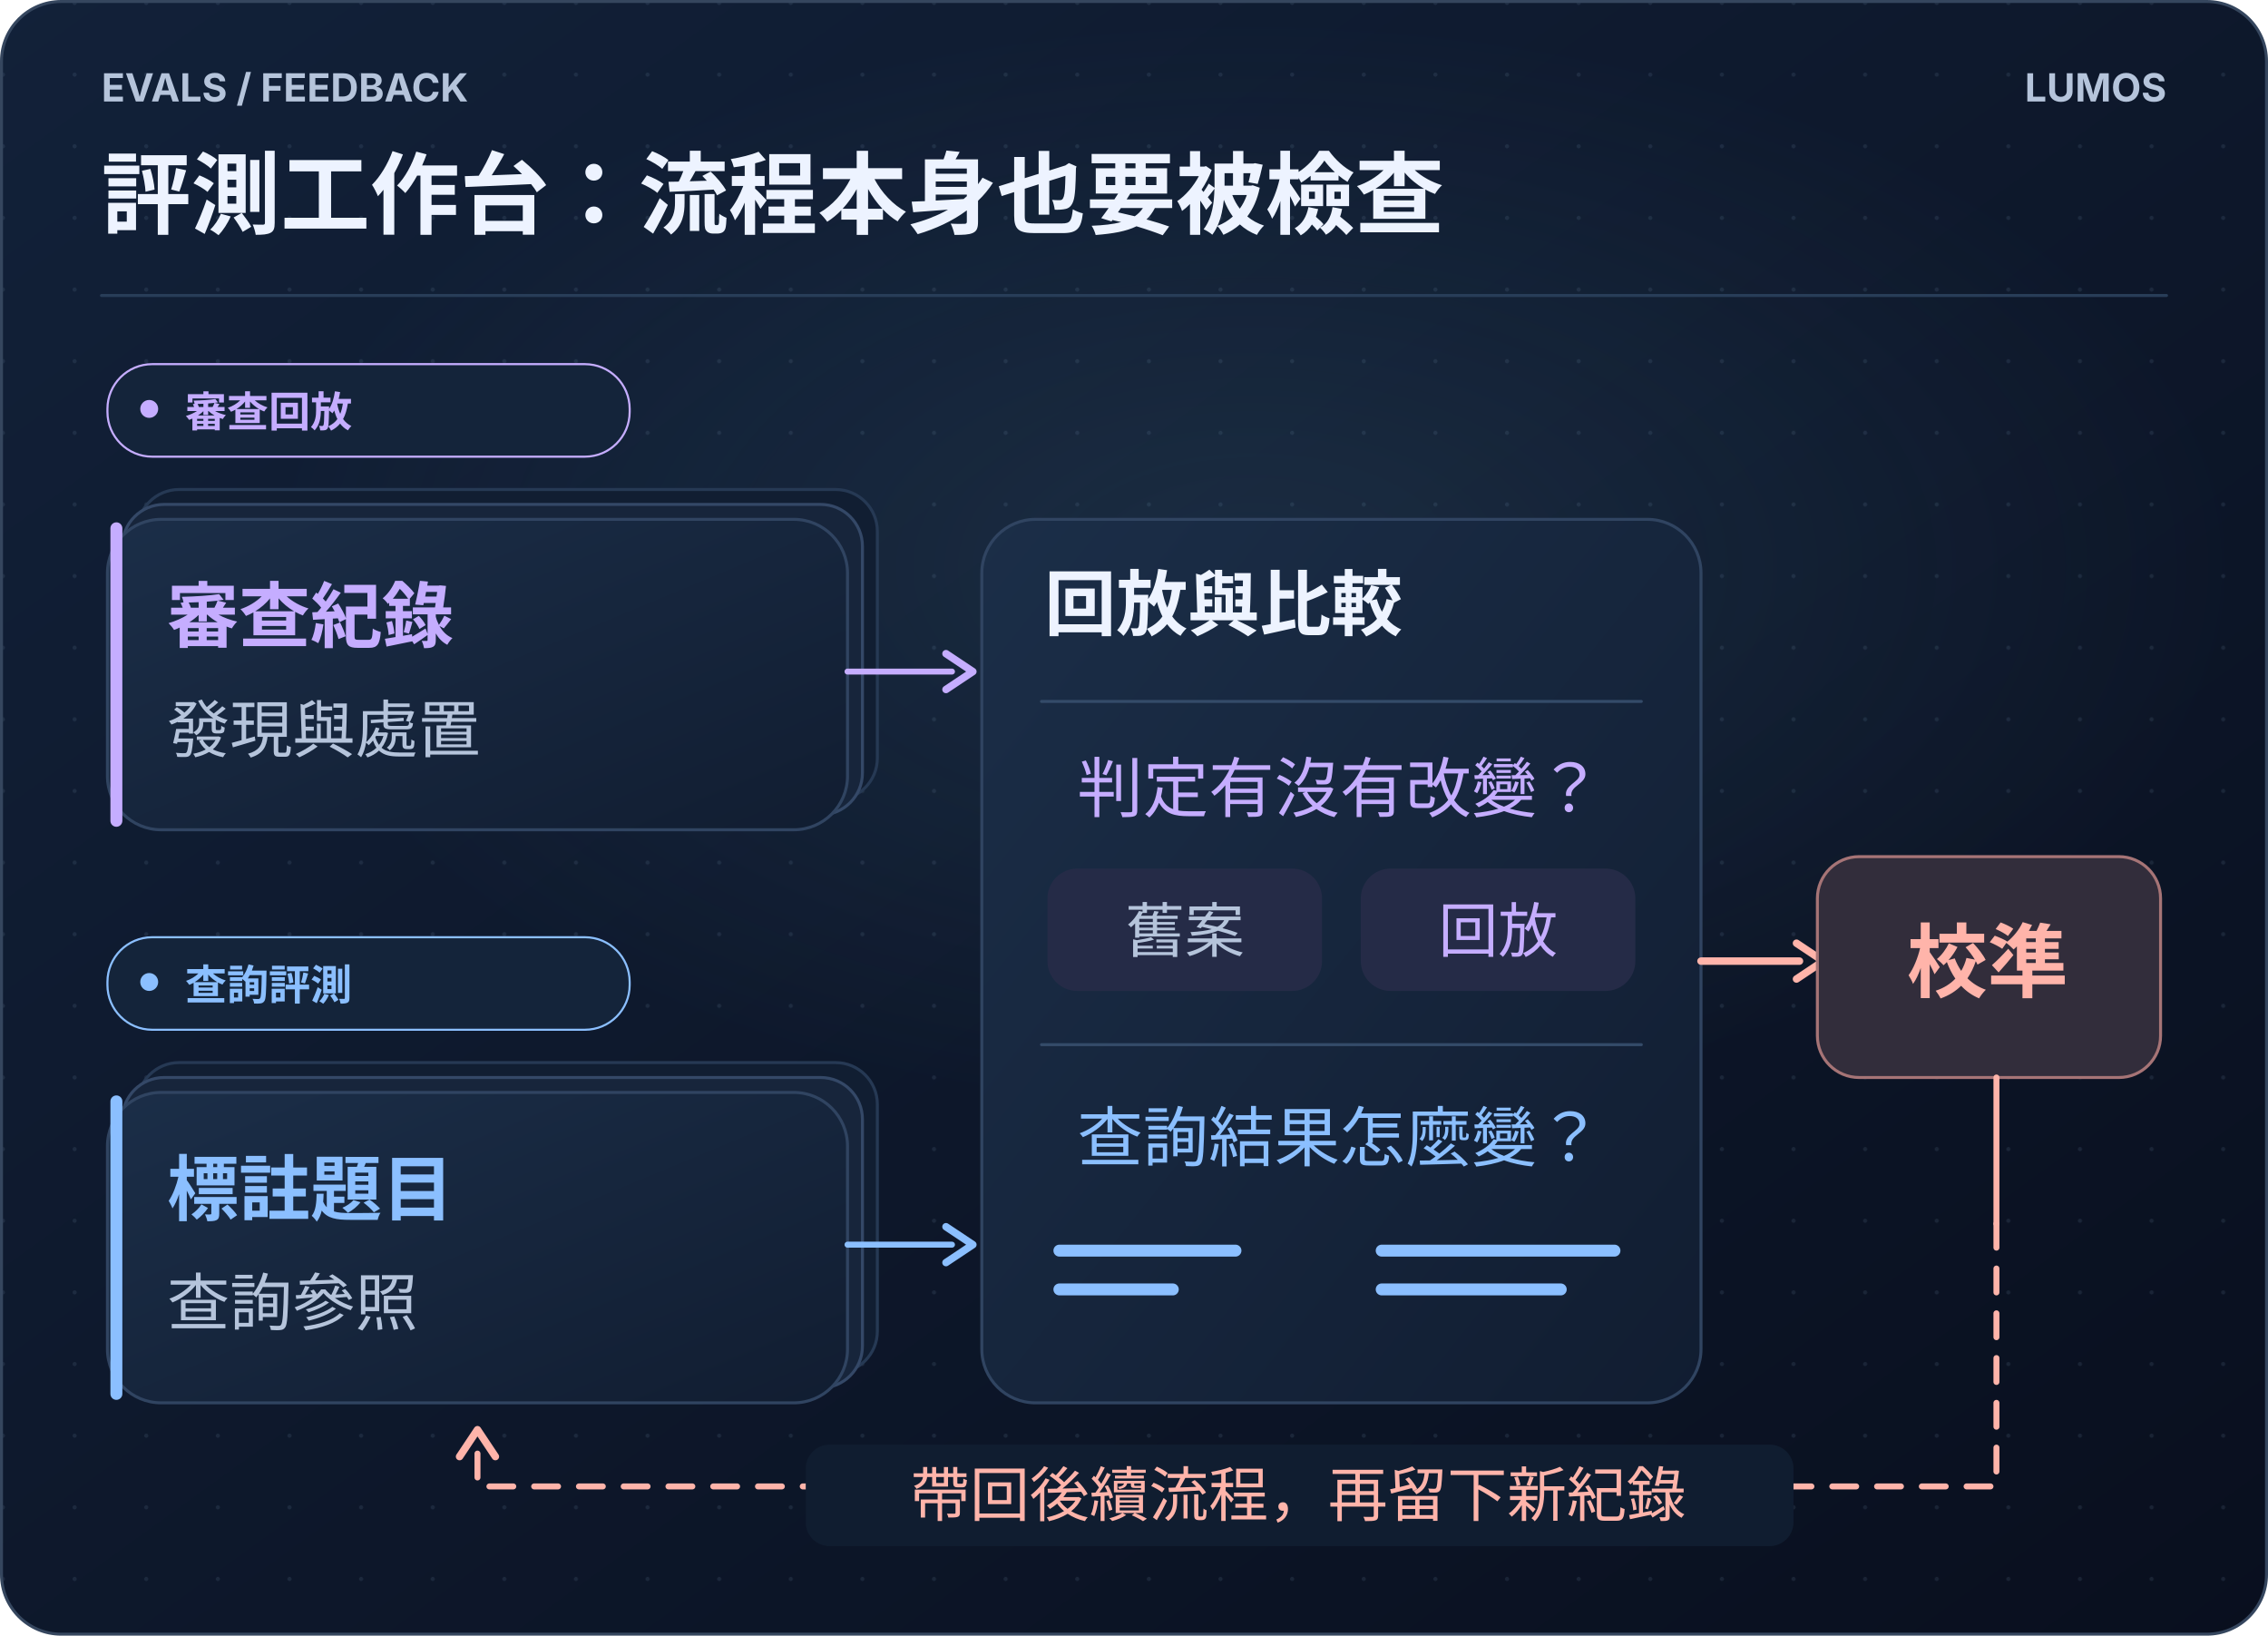
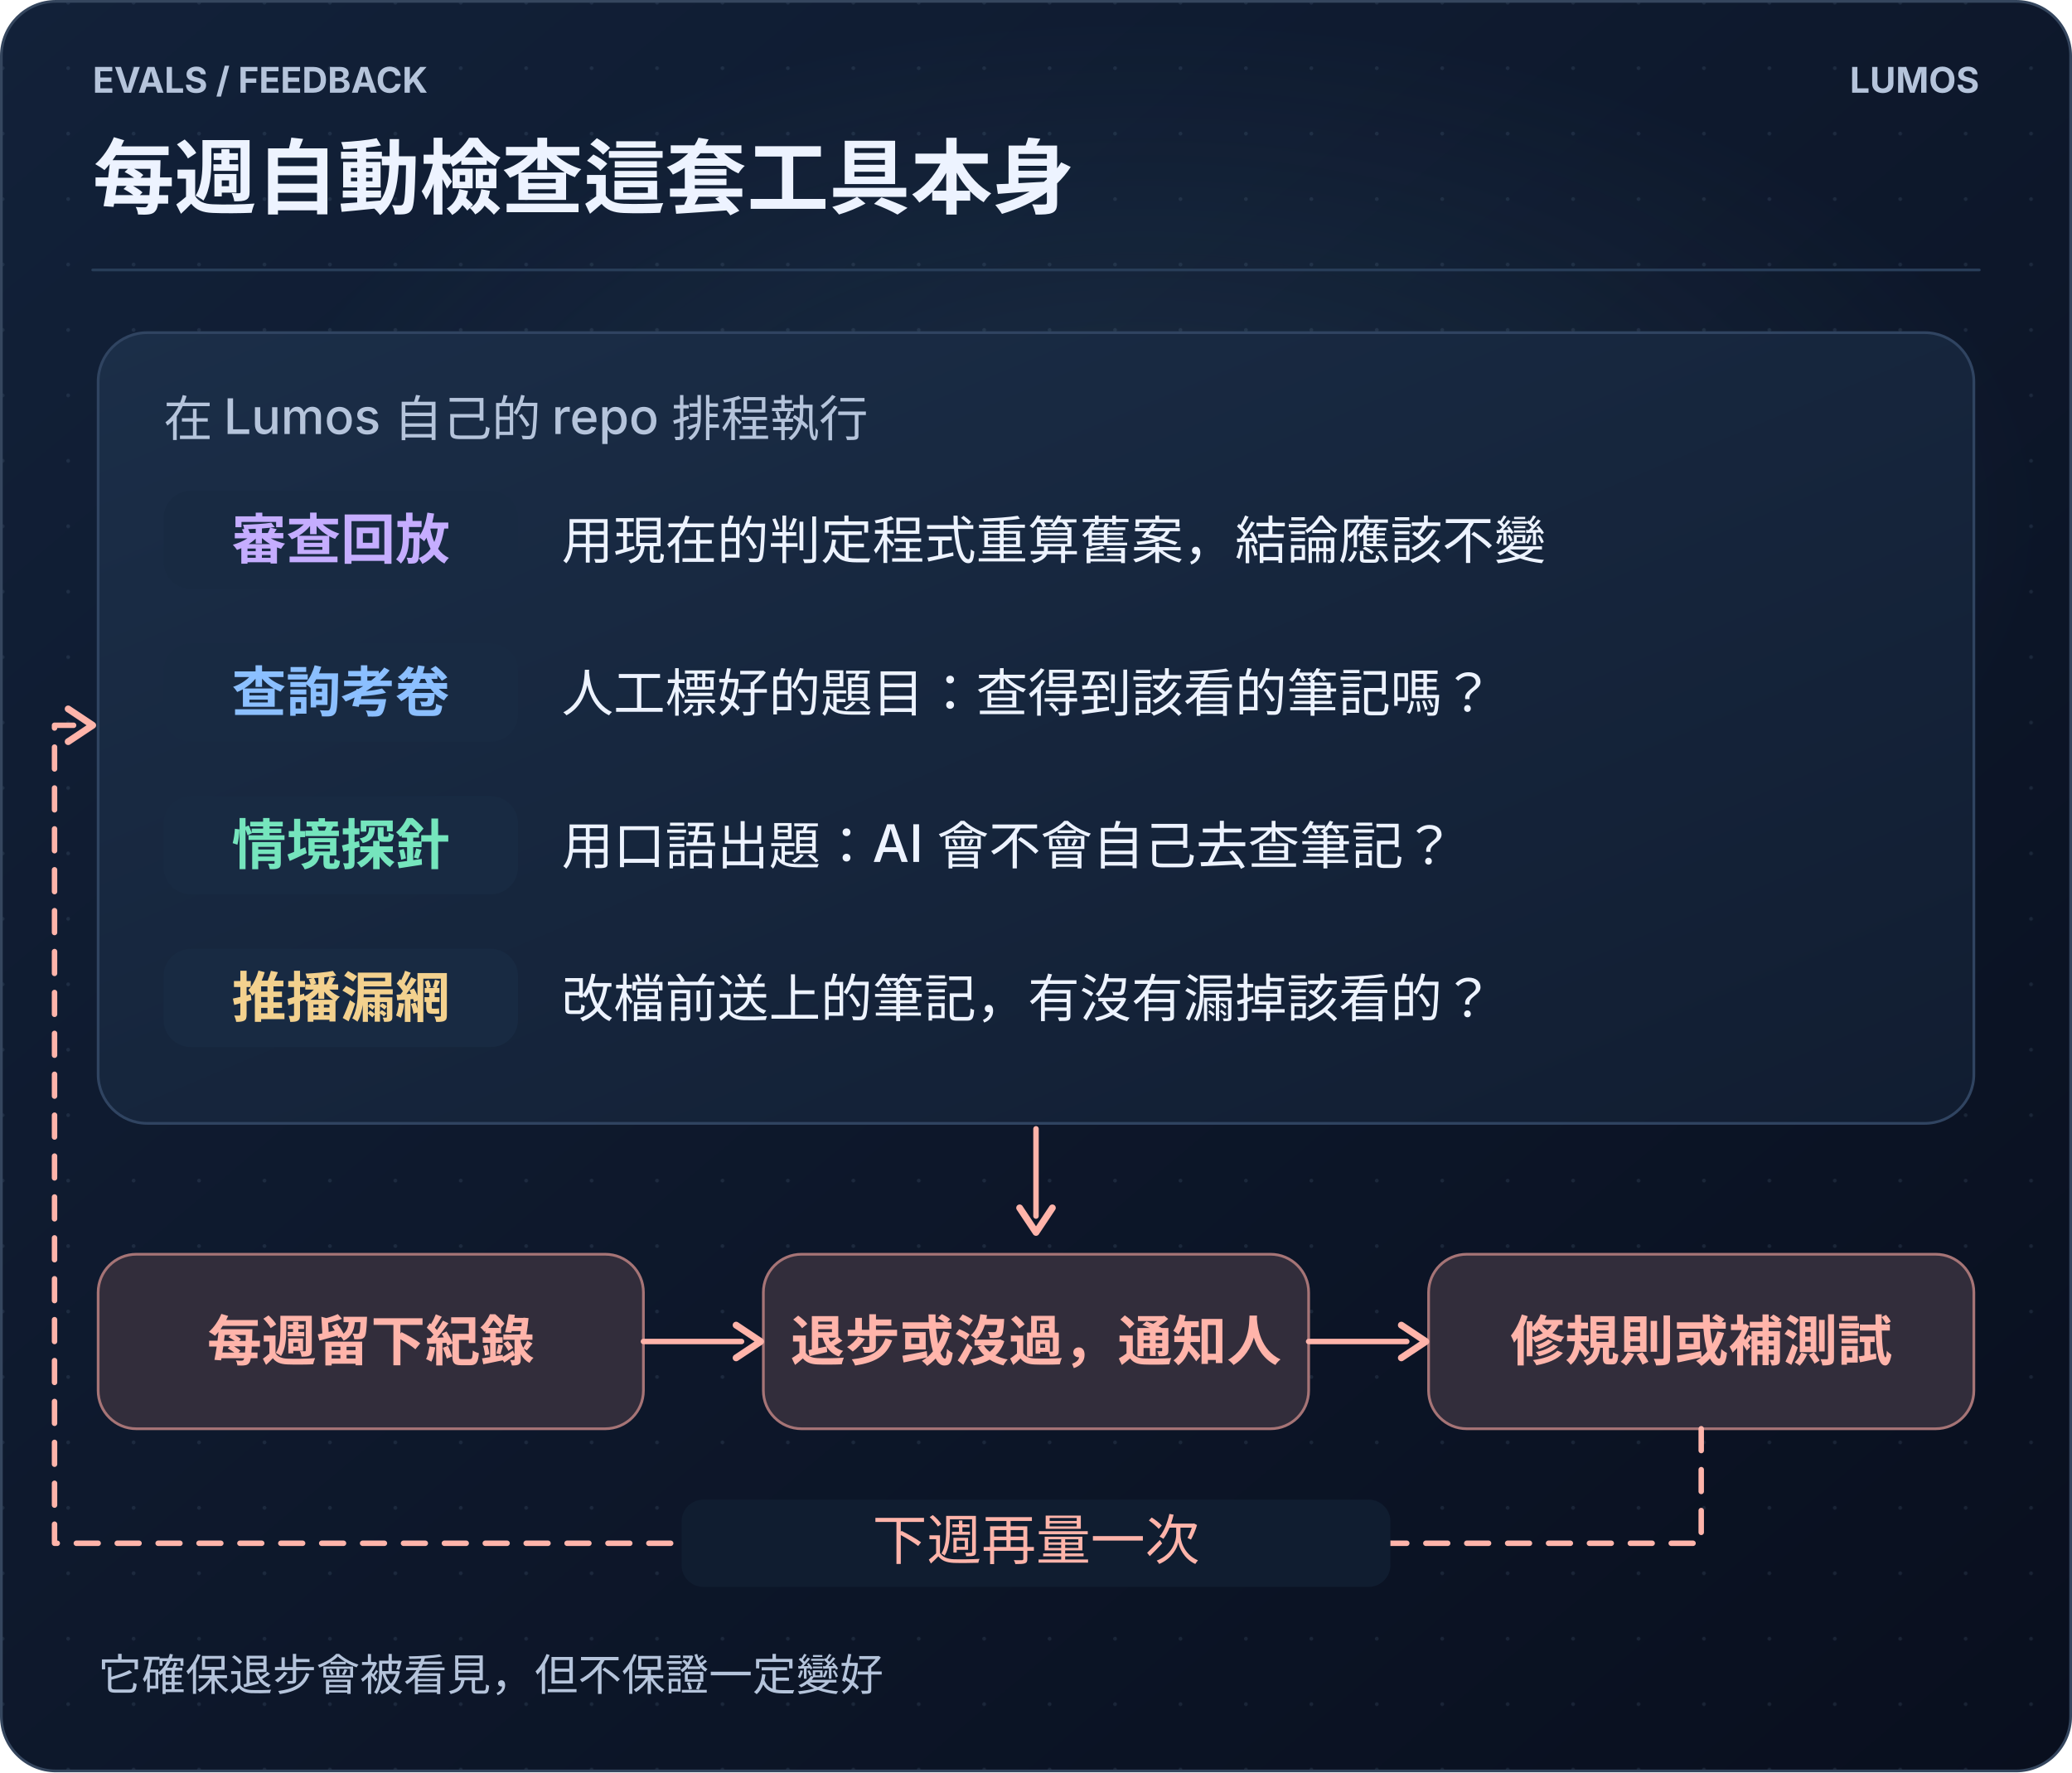
- <svg xmlns="http://www.w3.org/2000/svg" width="760" height="548" viewBox="0 0 760 548" role="img" aria-labelledby="title desc">
+ <svg xmlns="http://www.w3.org/2000/svg" width="760" height="650" viewBox="0 0 760 650" role="img" aria-labelledby="title desc">
  <defs>
    <linearGradient id="bg" x1="0" y1="0" x2="1" y2="1">
      <stop stop-color="#122139" />
      <stop offset="1" stop-color="#090f1e" />
    </linearGradient>
    <linearGradient id="panel" x1="0" y1="0" x2="1" y2="1">
      <stop stop-color="#1b2e48" />
      <stop offset="1" stop-color="#111d31" />
    </linearGradient>
    <radialGradient id="halo">
      <stop stop-color="#73b8d7" stop-opacity=".12" />
      <stop offset="1" stop-color="#73b8d7" stop-opacity="0" />
    </radialGradient>
    <pattern id="grid" width="24" height="24" patternUnits="userSpaceOnUse">
      <circle cx="1" cy="1" r=".7" fill="#718da9" opacity=".15" />
    </pattern>
  </defs>
-   <rect x=".5" y=".5" width="759" height="547" rx="20" fill="url(#bg)" stroke="#35465e" />
-   <rect x="1" y="1" width="758" height="546" rx="20" fill="url(#grid)" />
+   <rect x=".5" y=".5" width="759" height="649" rx="20" fill="url(#bg)" stroke="#35465e" />
+   <rect x="1" y="1" width="758" height="648" rx="20" fill="url(#grid)" />
  <ellipse cx="420" cy="190" rx="335" ry="185" fill="url(#halo)" />
  <g font-family="Inter, 'PingFang TC', 'Noto Sans TC', 'Microsoft JhengHei', system-ui, sans-serif">
    <text x="34" y="34" font-size="13" fill="#b5c4db" text-anchor="start" font-weight="650">EVALS / FEEDBACK</text>
-     <text x="34" y="76" font-size="30" fill="#edf3ff" text-anchor="start" font-weight="650">評測工作台：流程本身也要被檢查</text>
+     <text x="34" y="76" font-size="30" fill="#edf3ff" text-anchor="start" font-weight="650">每週自動檢查這套工具本身</text>
    <path d="M34 99H726" fill="none" stroke="#283d58" stroke-width="1" stroke-linecap="round" stroke-linejoin="round" />
    <text x="726" y="34" font-size="13" fill="#b5c4db" text-anchor="end" font-weight="650">LUMOS</text>
-     <rect x="36" y="122" width="175" height="31" rx="15" fill="#14243a" stroke="#c5adff" stroke-width="0.7" />
-     <circle cx="50" cy="137" r="3" fill="#c5adff" stroke="none" stroke-width="1" />
-     <text x="62" y="143" font-size="14" fill="#c5adff" text-anchor="start" font-weight="600">審查回放</text>
-     <rect x="36" y="314" width="175" height="31" rx="15" fill="#14243a" stroke="#8bbfff" stroke-width="0.7" />
-     <circle cx="50" cy="329" r="3" fill="#8bbfff" stroke="none" stroke-width="1" />
-     <text x="62" y="335" font-size="14" fill="#8bbfff" text-anchor="start" font-weight="600">查詢評測</text>
-     <rect x="46" y="164" width="248" height="104" rx="14" fill="#111e32" stroke="#263954" stroke-width="1" />
-     <rect x="41" y="169" width="248" height="104" rx="14" fill="#17253b" stroke="#344867" stroke-width="1" />
-     <rect x="36" y="174" width="248" height="104" rx="18" fill="url(#panel)" stroke="#304461" stroke-width="1" />
-     <rect x="37" y="175" width="4" height="102" rx="2" fill="#c5adff" stroke="none" stroke-width="1" />
-     <text x="56" y="215" font-size="24" fill="#c5adff" text-anchor="start" font-weight="600">審查紀錄</text>
-     <text x="56" y="252" font-size="21" fill="#b5c4db" text-anchor="start" font-weight="450">發現與處置</text>
-     <rect x="46" y="356" width="248" height="104" rx="14" fill="#111e32" stroke="#263954" stroke-width="1" />
-     <rect x="41" y="361" width="248" height="104" rx="14" fill="#17253b" stroke="#344867" stroke-width="1" />
-     <rect x="36" y="366" width="248" height="104" rx="18" fill="url(#panel)" stroke="#304461" stroke-width="1" />
-     <rect x="37" y="367" width="4" height="102" rx="2" fill="#8bbfff" stroke="none" stroke-width="1" />
-     <text x="56" y="407" font-size="24" fill="#8bbfff" text-anchor="start" font-weight="600">標註題目</text>
-     <text x="56" y="444" font-size="21" fill="#b5c4db" text-anchor="start" font-weight="450">查詢參照</text>
-     <path d="M284 225H319" fill="none" stroke="#c5adff" stroke-width="2" stroke-linecap="round" stroke-linejoin="round" />
-     <polyline points="317,219 326,225 317,231" fill="none" stroke="#c5adff" stroke-width="2.5" stroke-linecap="round" stroke-linejoin="round" />
-     <path d="M284 417H319" fill="none" stroke="#8bbfff" stroke-width="2" stroke-linecap="round" stroke-linejoin="round" />
-     <polyline points="317,411 326,417 317,423" fill="none" stroke="#8bbfff" stroke-width="2.5" stroke-linecap="round" stroke-linejoin="round" />
-     <rect x="329" y="174" width="241" height="296" rx="18" fill="url(#panel)" stroke="#304461" stroke-width="1" />
-     <text x="350" y="211" font-size="24" fill="#edf3ff" text-anchor="start" font-weight="600">回放與比較</text>
-     <path d="M349 235H550" fill="none" stroke="#344b69" stroke-width="1" stroke-linecap="round" stroke-linejoin="round" />
-     <text x="449" y="272" font-size="22" fill="#c5adff" text-anchor="middle" font-weight="450">判定有沒有改變？</text>
-     <rect x="351" y="291" width="92" height="41" rx="10" fill="#252b47" stroke="none" stroke-width="1" />
-     <rect x="456" y="291" width="92" height="41" rx="10" fill="#252b47" stroke="none" stroke-width="1" />
-     <text x="397" y="319" font-size="20" fill="#b5c4db" text-anchor="middle" font-weight="450">舊案</text>
-     <text x="502" y="319" font-size="20" fill="#c5adff" text-anchor="middle" font-weight="450">回放</text>
-     <path d="M349 350H550" fill="none" stroke="#344b69" stroke-width="1" stroke-linecap="round" stroke-linejoin="round" />
-     <text x="449" y="389" font-size="22" fill="#8bbfff" text-anchor="middle" font-weight="450">查詢結果怎麼變？</text>
-     <path d="M355 419H414M355 432H393M463 419H541M463 432H523" fill="none" stroke="#8bbfff" stroke-width="4" stroke-linecap="round" stroke-linejoin="round" />
-     <path d="M570 322H603" fill="none" stroke="#ffb4aa" stroke-width="2.5" stroke-linecap="round" stroke-linejoin="round" />
-     <polyline points="602,316 611,322 602,328" fill="none" stroke="#ffb4aa" stroke-width="2.5" stroke-linecap="round" stroke-linejoin="round" />
-     <rect x="609" y="287" width="115" height="74" rx="14" fill="#322d3b" stroke="#a67476" stroke-width="1" />
-     <text x="666" y="332" font-size="27" fill="#ffb4aa" text-anchor="middle" font-weight="600">校準</text>
-     <path d="M669 361V410" fill="none" stroke="#ffb4aa" stroke-width="2" stroke-linecap="round" stroke-linejoin="round" />
-     <path d="M669 410V498H160V484" fill="none" stroke="#ffb4aa" stroke-width="2" stroke-linecap="round" stroke-linejoin="round" stroke-dasharray="8 7" />
-     <polyline points="154,488 160,479 166,488" fill="none" stroke="#ffb4aa" stroke-width="2.5" stroke-linecap="round" stroke-linejoin="round" />
-     <rect x="270" y="484" width="331" height="34" rx="8" fill="#101d30" stroke="none" stroke-width="1" />
-     <text x="435" y="508" font-size="20" fill="#ffb4aa" text-anchor="middle" font-weight="450">帶回後續流程，再留下新紀錄</text>
+     <rect x="36" y="122" width="688" height="290" rx="18" fill="url(#panel)" stroke="#304461" stroke-width="1" />
+     <text x="60" y="160" font-size="18" fill="#b5c4db" text-anchor="start" font-weight="450">在 Lumos 自己的 repo 排程執行</text>
+     <rect x="60" y="180" width="130" height="36" rx="10" fill="#182a42" stroke="none" stroke-width="1" />
+     <text x="125.0" y="205" font-size="20" fill="#c5adff" text-anchor="middle" font-weight="550">審查回放</text>
+     <text x="206" y="205" font-size="19" fill="#edf3ff" text-anchor="start" font-weight="450">用現在的判定程式重算舊案，結論應該不變</text>
+     <rect x="60" y="236" width="130" height="36" rx="10" fill="#182a42" stroke="none" stroke-width="1" />
+     <text x="125.0" y="261" font-size="20" fill="#8bbfff" text-anchor="middle" font-weight="550">查詢考卷</text>
+     <text x="206" y="261" font-size="19" fill="#edf3ff" text-anchor="start" font-weight="450">人工標好的題目：查得到該看的筆記嗎？</text>
+     <rect x="60" y="292" width="130" height="36" rx="10" fill="#182a42" stroke="none" stroke-width="1" />
+     <text x="125.0" y="317" font-size="20" fill="#75e5bd" text-anchor="middle" font-weight="550">情境探針</text>
+     <text x="206" y="317" font-size="19" fill="#edf3ff" text-anchor="start" font-weight="450">用口語出題：AI 會不會自己去查筆記？</text>
+     <rect x="60" y="348" width="130" height="36" rx="10" fill="#182a42" stroke="none" stroke-width="1" />
+     <text x="125.0" y="373" font-size="20" fill="#f3d18e" text-anchor="middle" font-weight="550">推播漏網</text>
+     <text x="206" y="373" font-size="19" fill="#edf3ff" text-anchor="start" font-weight="450">改檔前送上的筆記，有沒有漏掉該看的？</text>
+     <path d="M380 414V446" fill="none" stroke="#ffb4aa" stroke-width="2" stroke-linecap="round" stroke-linejoin="round" />
+     <polyline points="374,443 380,452 386,443" fill="none" stroke="#ffb4aa" stroke-width="2.5" stroke-linecap="round" stroke-linejoin="round" />
+     <rect x="36" y="460" width="200" height="64" rx="14" fill="#322d3b" stroke="#a67476" stroke-width="1" />
+     <text x="136" y="499" font-size="20" fill="#ffb4aa" text-anchor="middle" font-weight="600">每週留下紀錄</text>
+     <rect x="280" y="460" width="200" height="64" rx="14" fill="#322d3b" stroke="#a67476" stroke-width="1" />
+     <text x="380" y="499" font-size="20" fill="#ffb4aa" text-anchor="middle" font-weight="600">退步或沒過，通知人</text>
+     <rect x="524" y="460" width="200" height="64" rx="14" fill="#322d3b" stroke="#a67476" stroke-width="1" />
+     <text x="624" y="499" font-size="20" fill="#ffb4aa" text-anchor="middle" font-weight="600">修規則或補測試</text>
+     <path d="M236 492H272" fill="none" stroke="#ffb4aa" stroke-width="2" stroke-linecap="round" stroke-linejoin="round" />
+     <polyline points="270,486 279,492 270,498" fill="none" stroke="#ffb4aa" stroke-width="2.5" stroke-linecap="round" stroke-linejoin="round" />
+     <path d="M480 492H516" fill="none" stroke="#ffb4aa" stroke-width="2" stroke-linecap="round" stroke-linejoin="round" />
+     <polyline points="514,486 523,492 514,498" fill="none" stroke="#ffb4aa" stroke-width="2.5" stroke-linecap="round" stroke-linejoin="round" />
+     <path d="M624 524V566H20V266H28" fill="none" stroke="#ffb4aa" stroke-width="2" stroke-linecap="round" stroke-linejoin="round" stroke-dasharray="8 7" />
+     <polyline points="25,260 34,266 25,272" fill="none" stroke="#ffb4aa" stroke-width="2.5" stroke-linecap="round" stroke-linejoin="round" />
+     <rect x="250" y="550" width="260" height="32" rx="8" fill="#101d30" stroke="none" stroke-width="1" />
+     <text x="380" y="572" font-size="20" fill="#ffb4aa" text-anchor="middle" font-weight="450">下週再量一次</text>
+     <text x="36" y="620" font-size="16" fill="#b5c4db" text-anchor="start" font-weight="450">它確保退步會被看見，但不保證一定變好</text>
  </g>
</svg>
